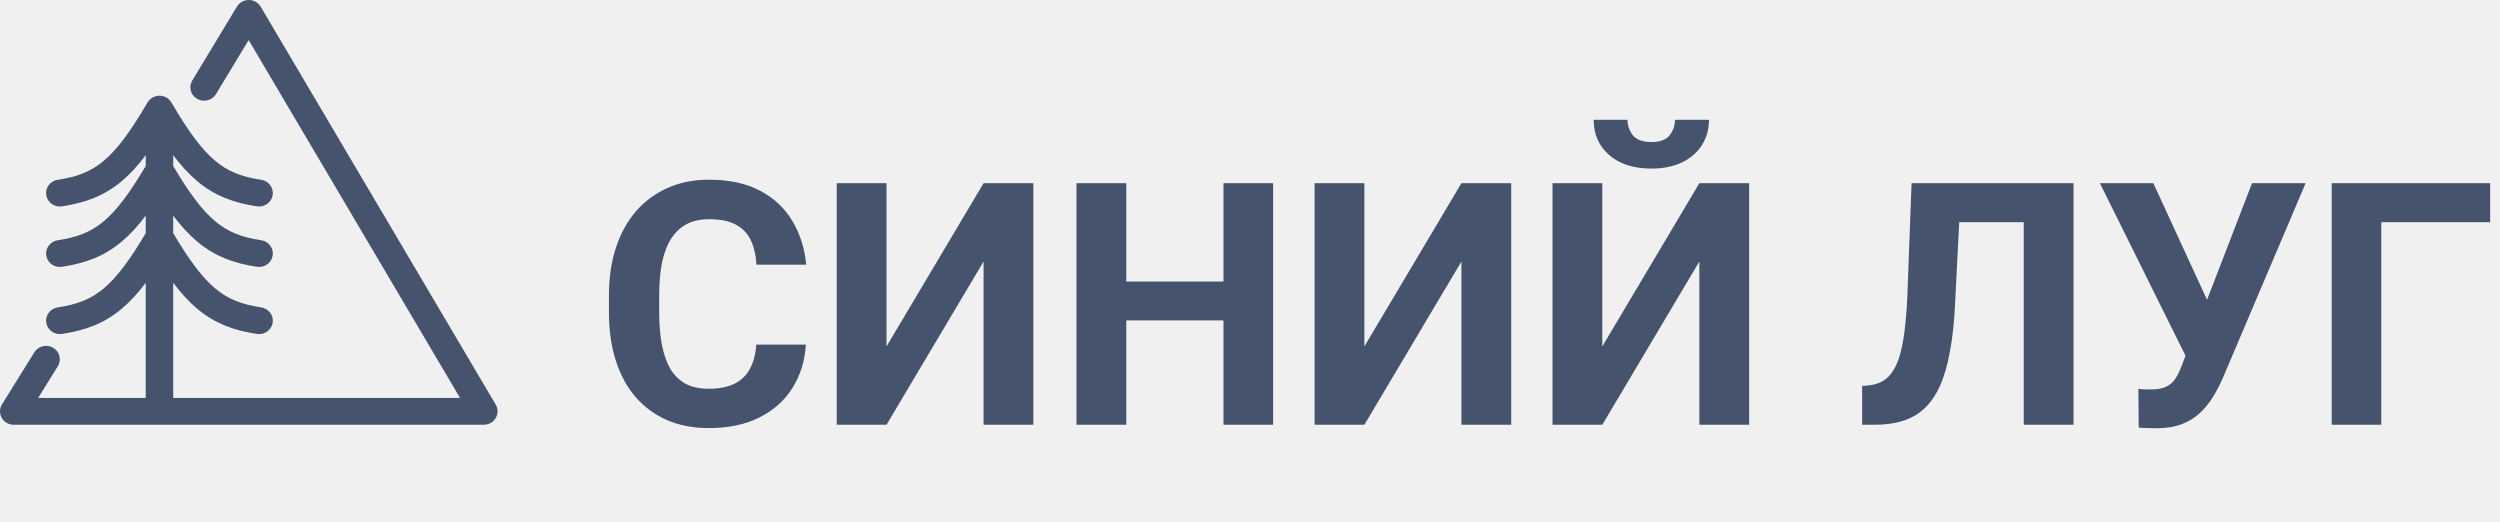
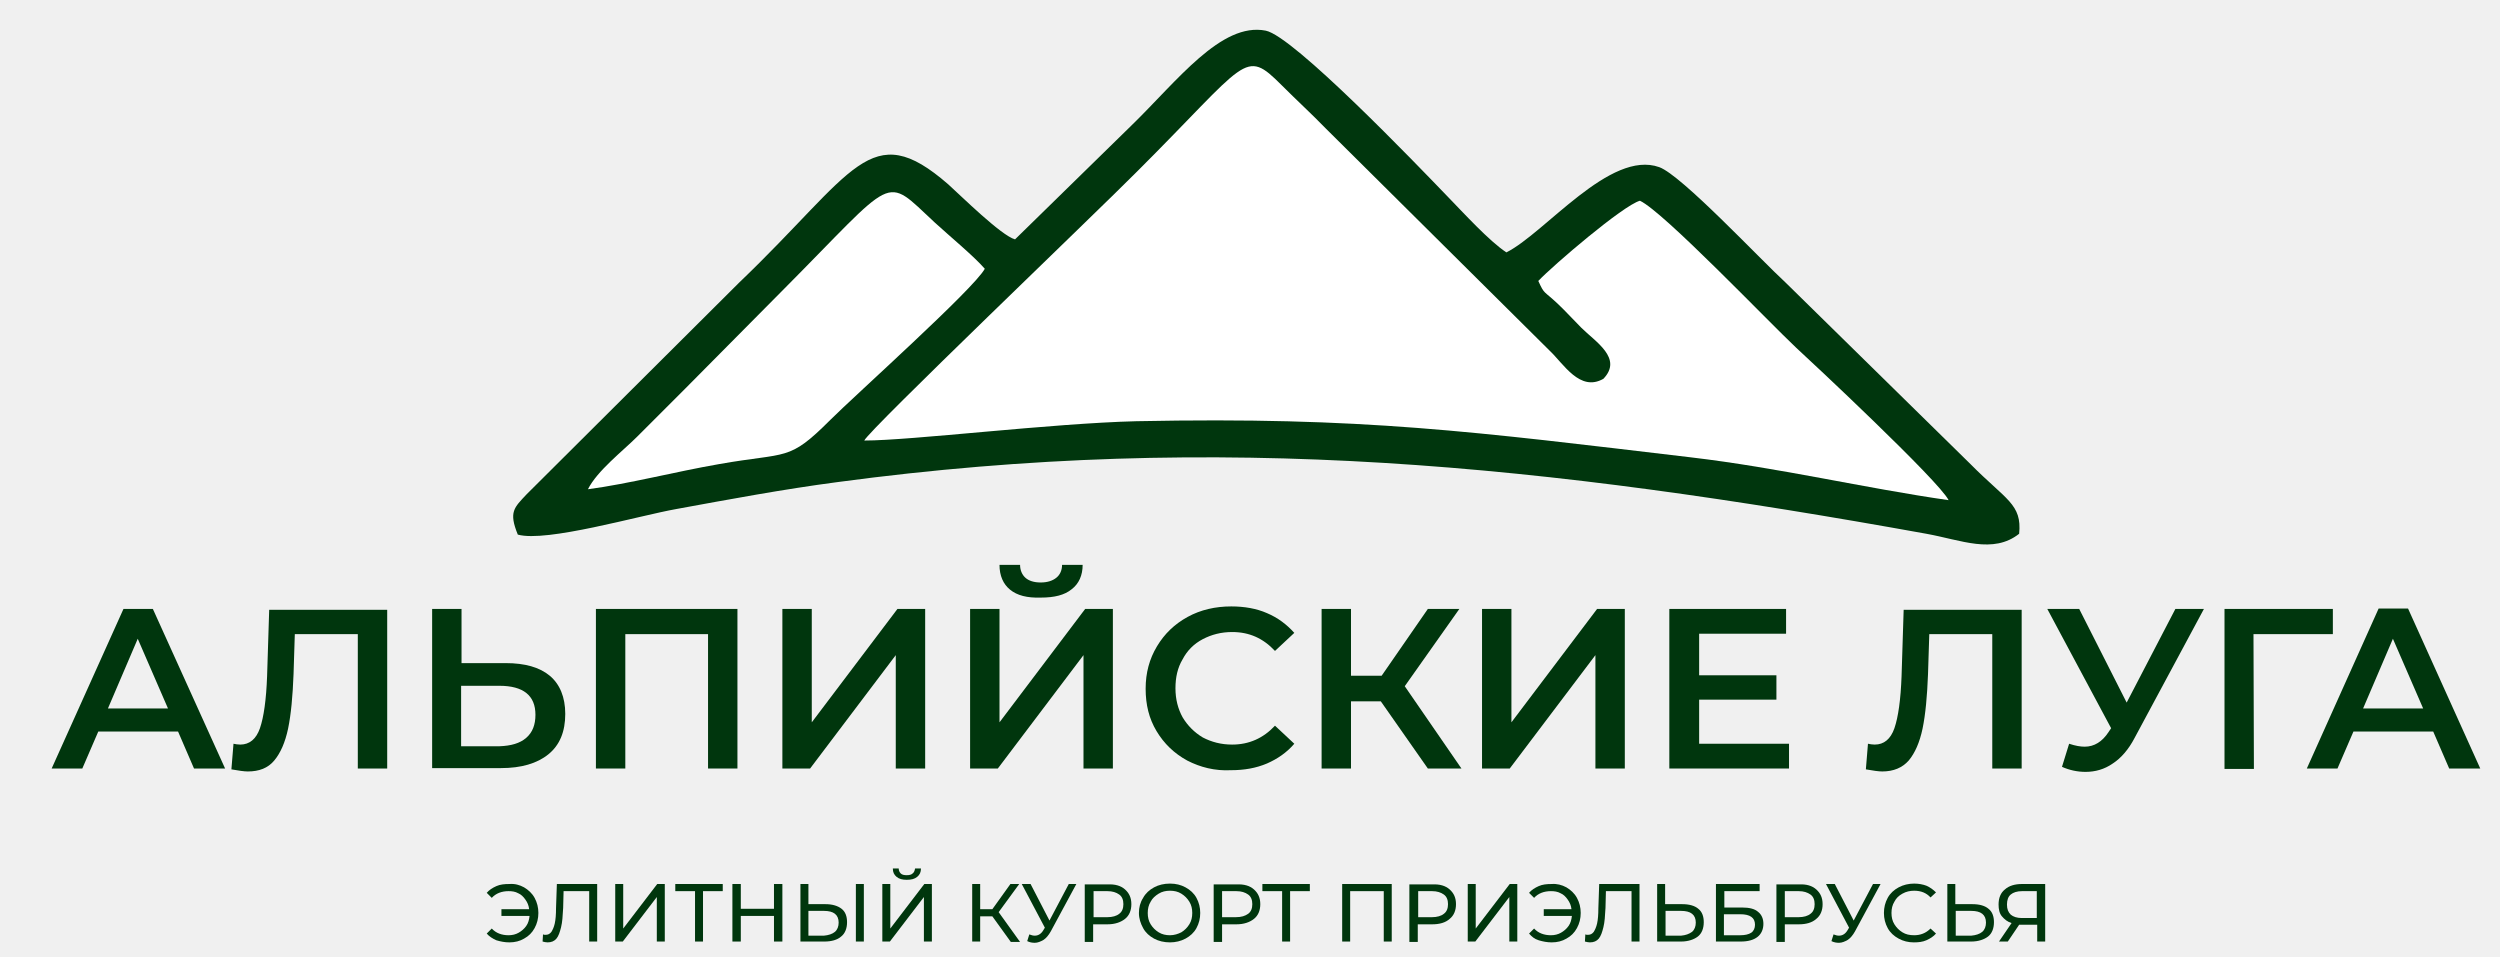
- <svg xmlns="http://www.w3.org/2000/svg" width="206" height="43" viewBox="0 0 206 43" fill="none">
-   <path fill-rule="evenodd" clip-rule="evenodd" d="M21.481 0.553C21.279 0.213 20.908 0.002 20.506 1.4197e-05C20.103 -0.002 19.73 0.205 19.525 0.544L15.845 6.631C15.527 7.157 15.705 7.836 16.244 8.146C16.782 8.457 17.477 8.283 17.795 7.757L20.489 3.301L37.906 32.787H14.272L14.272 23.304C14.924 24.165 15.572 24.872 16.258 25.447C17.71 26.664 19.26 27.229 21.177 27.517C21.796 27.61 22.374 27.196 22.469 26.591C22.564 25.987 22.14 25.422 21.521 25.329C19.904 25.087 18.784 24.648 17.732 23.767C16.673 22.879 15.621 21.492 14.272 19.211V17.771C14.924 18.632 15.572 19.339 16.258 19.913C17.71 21.13 19.26 21.695 21.177 21.984C21.796 22.076 22.374 21.662 22.469 21.058C22.564 20.454 22.14 19.889 21.521 19.796C19.904 19.553 18.784 19.114 17.732 18.233C16.673 17.346 15.621 15.958 14.272 13.678V12.79C14.924 13.651 15.572 14.358 16.258 14.933C17.71 16.15 19.26 16.715 21.177 17.003C21.796 17.096 22.374 16.682 22.469 16.077C22.564 15.473 22.14 14.908 21.521 14.815C19.904 14.572 18.784 14.134 17.732 13.253C16.637 12.335 15.549 10.883 14.133 8.461L14.126 8.448C14.076 8.362 14.014 8.281 13.941 8.209C13.868 8.138 13.786 8.078 13.698 8.029C13.619 7.985 13.534 7.95 13.444 7.926C13.344 7.899 13.242 7.885 13.14 7.885C13.041 7.885 12.942 7.898 12.844 7.924C12.748 7.949 12.656 7.987 12.572 8.035C12.488 8.082 12.409 8.141 12.339 8.21C12.27 8.277 12.212 8.351 12.164 8.431C12.157 8.442 12.151 8.452 12.145 8.463C10.73 10.883 9.643 12.335 8.548 13.253C7.496 14.134 6.375 14.572 4.758 14.815C4.14 14.908 3.716 15.473 3.811 16.077C3.906 16.682 4.484 17.096 5.102 17.003C7.02 16.715 8.57 16.15 10.022 14.933C10.708 14.358 11.356 13.651 12.008 12.79V13.678C10.659 15.958 9.607 17.346 8.548 18.233C7.496 19.114 6.375 19.553 4.758 19.796C4.14 19.889 3.716 20.454 3.811 21.058C3.906 21.662 4.484 22.076 5.102 21.984C7.02 21.695 8.57 21.13 10.022 19.913C10.708 19.339 11.356 18.632 12.008 17.771V19.211C10.659 21.492 9.607 22.879 8.548 23.767C7.496 24.648 6.375 25.087 4.758 25.329C4.14 25.422 3.716 25.987 3.811 26.591C3.906 27.196 4.484 27.61 5.102 27.517C7.02 27.229 8.57 26.664 10.022 25.447C10.708 24.872 11.356 24.165 12.008 23.304V32.787H3.145L4.766 30.179C5.09 29.657 4.92 28.976 4.386 28.659C3.851 28.341 3.155 28.508 2.83 29.03L0.165 33.319C-0.048 33.66 -0.055 34.087 0.145 34.436C0.346 34.784 0.723 35 1.132 35H39.868C40.272 35 40.646 34.789 40.848 34.447C41.051 34.104 41.051 33.682 40.848 33.34L21.481 0.553Z" fill="#45536D" />
-   <path d="M62.316 28.396H66.404C66.322 29.736 65.953 30.926 65.297 31.965C64.65 33.004 63.743 33.815 62.576 34.398C61.419 34.982 60.024 35.273 58.393 35.273C57.117 35.273 55.973 35.055 54.961 34.617C53.949 34.171 53.083 33.533 52.363 32.703C51.652 31.874 51.11 30.871 50.736 29.695C50.363 28.52 50.176 27.203 50.176 25.744V24.363C50.176 22.905 50.367 21.588 50.75 20.412C51.142 19.227 51.698 18.22 52.418 17.391C53.147 16.561 54.018 15.923 55.029 15.477C56.041 15.03 57.171 14.807 58.42 14.807C60.079 14.807 61.478 15.107 62.617 15.709C63.766 16.311 64.654 17.14 65.283 18.197C65.921 19.255 66.304 20.458 66.432 21.807H62.33C62.285 21.005 62.125 20.326 61.852 19.77C61.578 19.204 61.163 18.781 60.607 18.498C60.06 18.206 59.331 18.061 58.42 18.061C57.736 18.061 57.139 18.188 56.629 18.443C56.118 18.699 55.69 19.086 55.344 19.605C54.997 20.125 54.738 20.781 54.565 21.574C54.4 22.358 54.318 23.279 54.318 24.336V25.744C54.318 26.774 54.396 27.681 54.551 28.465C54.706 29.24 54.943 29.896 55.262 30.434C55.59 30.962 56.009 31.363 56.52 31.637C57.039 31.901 57.663 32.033 58.393 32.033C59.249 32.033 59.956 31.896 60.512 31.623C61.068 31.35 61.492 30.944 61.783 30.406C62.084 29.869 62.262 29.199 62.316 28.396ZM73.049 28.547L81.047 15.094H85.148V35H81.047V21.547L73.049 35H68.947V15.094H73.049V28.547ZM101.979 23.201V26.4H91.588V23.201H101.979ZM92.805 15.094V35H88.703V15.094H92.805ZM104.904 15.094V35H100.816V15.094H104.904ZM112.424 28.547L120.422 15.094H124.523V35H120.422V21.547L112.424 35H108.322V15.094H112.424V28.547ZM132.029 28.547L140.027 15.094H144.129V35H140.027V21.547L132.029 35H127.928V15.094H132.029V28.547ZM138.018 9.871H140.82C140.82 10.655 140.624 11.352 140.232 11.963C139.85 12.565 139.303 13.038 138.592 13.385C137.881 13.722 137.042 13.891 136.076 13.891C134.609 13.891 133.447 13.517 132.59 12.77C131.742 12.022 131.318 11.056 131.318 9.871H134.107C134.107 10.345 134.253 10.769 134.545 11.143C134.846 11.516 135.356 11.703 136.076 11.703C136.787 11.703 137.288 11.516 137.58 11.143C137.872 10.769 138.018 10.345 138.018 9.871ZM167.932 15.094V18.307H158.033V15.094H167.932ZM170.857 15.094V35H166.756V15.094H170.857ZM157.514 15.094H161.602L161.096 25.088C161.023 26.583 160.882 27.881 160.672 28.984C160.471 30.087 160.198 31.026 159.852 31.801C159.505 32.566 159.077 33.186 158.566 33.66C158.065 34.125 157.473 34.467 156.789 34.685C156.105 34.895 155.326 35 154.451 35H153.439V31.801L153.959 31.76C154.406 31.714 154.798 31.596 155.135 31.404C155.472 31.213 155.759 30.926 155.996 30.543C156.242 30.16 156.443 29.672 156.598 29.08C156.762 28.479 156.889 27.745 156.98 26.879C157.081 26.013 157.149 25.001 157.186 23.844L157.514 15.094ZM180.674 27.781L185.568 15.094H189.984L183.162 31.145C182.925 31.691 182.652 32.215 182.342 32.717C182.041 33.209 181.681 33.651 181.262 34.043C180.842 34.426 180.341 34.731 179.758 34.959C179.174 35.178 178.477 35.287 177.666 35.287C177.465 35.287 177.219 35.283 176.928 35.273C176.636 35.264 176.404 35.251 176.23 35.232L176.203 32.033C176.312 32.06 176.486 32.079 176.723 32.088C176.96 32.088 177.133 32.088 177.242 32.088C177.78 32.088 178.204 32.01 178.514 31.855C178.824 31.701 179.07 31.482 179.252 31.199C179.443 30.908 179.612 30.566 179.758 30.174L180.674 27.781ZM177.434 15.094L181.973 24.951L183.244 29.477L180.195 29.531L173.031 15.094H177.434ZM205.188 15.094V18.307H196.219V35H192.131V15.094H205.188Z" fill="#45536D" />
+ <svg xmlns="http://www.w3.org/2000/svg" version="1.1" id="Слой_1" x="0px" y="0px" viewBox="0 0 595.3 227.8" style="enable-background:new 0 0 595.3 227.8;" xml:space="preserve">
+   <style type="text/css">
+ 	.st0{fill-rule:evenodd;clip-rule:evenodd;fill:#00360D;}
+ 	.st1{fill-rule:evenodd;clip-rule:evenodd;fill:#FFFFFF;}
+ 	.st2{fill:#00360D;}
+ </style>
+   <g>
+     <g>
+       <path class="st0" d="M241.7,57c-3.3-0.9-12.9-10.4-15.9-13.1c-18.6-16.2-22.2-3-49.8,23.4l-50.6,50.4c-3,3.2-4.3,4.2-2.1,9.6    c6.8,1.9,28.8-4.5,37.8-6.1c12.6-2.3,25.4-4.7,38.3-6.4c91.5-12.3,169-4,259.3,12.3c8.3,1.5,15.9,4.9,22.1,0    c0.7-7.1-3.1-8-11.6-16.6l-43.9-43.1c-6.3-5.8-24.9-25.7-30.2-27.6c-11.7-4.2-27.2,15.7-36.4,20.3c-4.1-2.7-10.2-9.4-13.9-13.2    C337.2,39,308,8.6,301.4,7.3c-10.6-2.1-21.1,12-31.9,22.5L241.7,57z" />
+       <path class="st1" d="M205.8,104.9c11.2,0,44.5-4.1,64.8-4.6c54-1.1,80.4,2.5,132,8.6c21.2,2.5,41.2,7.3,61.4,10.2    c-2.2-4.5-33-33.3-36.3-36.3c-6.6-6.2-31.6-32.4-37.2-35c-4,1.1-20.7,15.4-24.2,19.1c1.5,3.3,1.2,2.2,4.7,5.5    c1.9,1.8,3.7,3.8,5.5,5.6c3.4,3.4,10,7.3,5.3,12.2c-5.6,3.2-9.5-3.6-12.8-6.7l-53.2-52.8c-3.7-3.8-6.8-6.6-10.6-10.4    c-9-9-7.9-5.9-34.6,20.7C261.4,50.3,206.8,102.5,205.8,104.9z" />
+       <path class="st1" d="M140,116.5c9.8-1.3,20.9-4.2,31.3-6c16.4-2.9,16.4-0.5,26.4-10.5c5.9-5.9,34.2-31.2,36.8-36    c-2.6-3-8.3-7.7-11.9-11c-12.4-11.5-8.7-11.5-36.5,16.4c-7.6,7.7-15.2,15.3-22.9,23.1c-4.1,4.1-7.4,7.4-11.5,11.5    C148.3,107.4,142.2,112.1,140,116.5z" />
+     </g>
+     <g>
+       <path class="st2" d="M42.4,174.2h-19l-3.8,8.8h-7.3L29.4,145h7L53.6,183h-7.4L42.4,174.2z M40,168.7l-7.2-16.6l-7.1,16.6H40z" />
+       <path class="st2" d="M92.2,145V183h-7V151h-15l-0.3,9.5c-0.2,5.3-0.6,9.6-1.3,13c-0.7,3.3-1.8,5.8-3.3,7.6s-3.6,2.6-6.3,2.6    c-0.9,0-2.2-0.2-3.9-0.5l0.5-6.1c0.5,0.1,1,0.2,1.6,0.2c2.2,0,3.8-1.3,4.7-3.9c0.9-2.6,1.5-6.8,1.7-12.4l0.5-15.8H92.2z" />
+       <path class="st2" d="M130.9,160.9c2.4,2,3.7,5.1,3.7,9.1c0,4.2-1.3,7.4-4,9.6c-2.7,2.2-6.5,3.3-11.3,3.3h-16.4V145h7v12.9h10.5    C125,157.9,128.5,158.9,130.9,160.9z M125.3,175.7c1.5-1.3,2.2-3.1,2.2-5.5c0-4.6-2.9-6.9-8.6-6.9h-9.1v14.4h9.1    C121.7,177.6,123.8,177,125.3,175.7z" />
+       <path class="st2" d="M175.6,145V183h-7V151h-19.7V183h-7V145H175.6z" />
+       <path class="st2" d="M186.3,145h7v27l20.4-27h6.6V183h-7v-27l-20.4,27h-6.6V145z" />
+       <path class="st2" d="M231,145h7v27l20.4-27h6.6V183h-7v-27l-20.4,27H231V145z M240.5,140.4c-1.6-1.3-2.5-3.3-2.5-5.9h4.9    c0,1.3,0.5,2.4,1.3,3.1c0.8,0.7,2,1.1,3.6,1.1c1.6,0,2.8-0.4,3.7-1.1s1.4-1.8,1.4-3.1h4.9c0,2.5-0.9,4.5-2.6,5.8    c-1.7,1.4-4.1,2-7.4,2C244.6,142.4,242.2,141.8,240.5,140.4z" />
+       <path class="st2" d="M282.7,181.1c-3.1-1.7-5.5-4-7.3-7c-1.8-3-2.6-6.3-2.6-10.1s0.9-7.1,2.7-10.1c1.8-3,4.2-5.3,7.3-7    s6.6-2.5,10.4-2.5c3.1,0,6,0.5,8.5,1.6c2.6,1.1,4.7,2.7,6.5,4.7l-4.6,4.3c-2.8-3-6.1-4.5-10.2-4.5c-2.6,0-4.9,0.6-7,1.7    s-3.7,2.7-4.8,4.8c-1.2,2-1.7,4.3-1.7,6.9s0.6,4.9,1.7,6.9c1.2,2,2.8,3.6,4.8,4.8c2.1,1.1,4.4,1.7,7,1.7c4,0,7.4-1.5,10.2-4.5    l4.6,4.3c-1.8,2.1-4,3.6-6.5,4.7c-2.6,1.1-5.4,1.6-8.6,1.6C289.3,183.6,285.8,182.7,282.7,181.1z" />
+       <path class="st2" d="M328.8,167h-7.1v16h-7V145h7v15.9h7.3L340,145h7.5l-13,18.4L348,183h-8L328.8,167z" />
+       <path class="st2" d="M352.9,145h7v27l20.4-27h6.6V183h-7v-27l-20.4,27h-6.6V145z" />
+       <path class="st2" d="M426,177.1v5.9h-28.5V145h27.8v5.9h-20.7v9.9h18.4v5.8h-18.4v10.5H426z" />
+       <path class="st2" d="M481.4,145V183h-7V151h-15l-0.3,9.5c-0.2,5.3-0.6,9.6-1.3,13c-0.7,3.3-1.8,5.8-3.3,7.6    c-1.5,1.7-3.6,2.6-6.3,2.6c-0.9,0-2.2-0.2-3.9-0.5l0.5-6.1c0.5,0.1,1,0.2,1.6,0.2c2.2,0,3.8-1.3,4.7-3.9c0.9-2.6,1.5-6.8,1.7-12.4    l0.5-15.8H481.4z" />
+       <path class="st2" d="M524.8,145l-16.5,30.7c-1.4,2.7-3.2,4.8-5.2,6.1c-2,1.4-4.2,2-6.5,2c-1.9,0-3.8-0.4-5.6-1.2l1.7-5.5    c1.5,0.5,2.7,0.7,3.7,0.7c2.3,0,4.2-1.2,5.7-3.5l0.6-0.9L487.5,145h7.6l11.3,22.3l11.6-22.3H524.8z" />
+       <path class="st2" d="M555.5,151h-18.9l0.1,32.1h-7V145h25.8L555.5,151z" />
+       <path class="st2" d="M579.4,174.2h-19l-3.8,8.8h-7.3l17.1-38.1h7l17.2,38.1h-7.4L579.4,174.2z M577,168.7l-7.2-16.6l-7.1,16.6H577    z" />
+     </g>
+     <g>
+       <path class="st2" d="M124.8,211.3c1,0.6,1.9,1.4,2.5,2.5c0.6,1.1,0.9,2.3,0.9,3.6s-0.3,2.5-0.9,3.6c-0.6,1.1-1.4,1.9-2.5,2.5    c-1,0.6-2.2,0.9-3.5,0.9c-1.1,0-2.1-0.2-3.1-0.5c-0.9-0.4-1.7-0.9-2.3-1.6l1.2-1.2c1,1.1,2.4,1.6,4,1.6c0.9,0,1.7-0.2,2.4-0.6    c0.7-0.4,1.3-0.9,1.8-1.6c0.5-0.7,0.7-1.5,0.8-2.4h-6.7v-1.6h6.6c-0.1-0.9-0.4-1.6-0.9-2.3c-0.5-0.7-1-1.2-1.7-1.5    c-0.7-0.4-1.5-0.5-2.3-0.5c-1.6,0-3,0.5-4,1.6l-1.2-1.2c0.6-0.7,1.4-1.2,2.3-1.6s1.9-0.5,3.1-0.5    C122.6,210.4,123.7,210.7,124.8,211.3z" />
+       <path class="st2" d="M142.2,210.5v13.7h-1.9v-12h-6.1l-0.1,4c-0.1,1.9-0.2,3.4-0.5,4.6s-0.6,2.1-1.1,2.7c-0.5,0.6-1.2,0.9-2.1,0.9    c-0.4,0-0.8-0.1-1.2-0.2l0.1-1.7c0.2,0.1,0.4,0.1,0.6,0.1c0.6,0,1-0.2,1.4-0.7c0.3-0.5,0.6-1.1,0.8-2c0.2-0.9,0.3-2.1,0.3-3.6    l0.2-5.8H142.2z" />
+       <path class="st2" d="M146.5,210.5h1.9v10.6l8.1-10.6h1.8v13.7h-1.9v-10.6l-8.1,10.6h-1.8V210.5z" />
+       <path class="st2" d="M172.1,212.2h-4.7v12h-1.9v-12h-4.7v-1.7h11.3V212.2z" />
+       <path class="st2" d="M186.3,210.5v13.7h-2v-6.1h-7.9v6.1h-2v-13.7h2v5.9h7.9v-5.9H186.3z" />
+       <path class="st2" d="M200.4,216.4c0.9,0.7,1.3,1.8,1.3,3.2c0,1.5-0.5,2.7-1.4,3.4c-0.9,0.8-2.3,1.2-4,1.2h-5.7v-13.7h1.9v4.8h4.1    C198.2,215.3,199.5,215.7,200.4,216.4z M198.8,221.9c0.6-0.5,0.9-1.3,0.9-2.2c0-1.9-1.2-2.8-3.5-2.8h-3.7v5.9h3.7    C197.3,222.7,198.2,222.4,198.8,221.9z M203.8,210.5h1.9v13.7h-1.9V210.5z" />
+       <path class="st2" d="M210.1,210.5h1.9v10.6l8.1-10.6h1.8v13.7H220v-10.6l-8.1,10.6h-1.8V210.5z M213.5,208.8    c-0.6-0.5-0.9-1.1-0.9-2h1.4c0,0.5,0.2,0.9,0.5,1.2c0.3,0.3,0.8,0.4,1.4,0.4c0.6,0,1.1-0.1,1.4-0.4c0.4-0.3,0.5-0.7,0.6-1.2h1.4    c0,0.9-0.3,1.5-0.9,2c-0.6,0.5-1.4,0.7-2.5,0.7C214.9,209.5,214.1,209.3,213.5,208.8z" />
+       <path class="st2" d="M236.3,218.2h-2.9v6h-1.9v-13.7h1.9v6h2.9l4.3-6h2.1l-4.9,6.7l5.1,7.1h-2.2L236.3,218.2z" />
+       <path class="st2" d="M256.3,210.5l-6.1,11.3c-0.5,0.9-1.1,1.6-1.7,2c-0.7,0.4-1.4,0.7-2.1,0.7c-0.6,0-1.2-0.1-1.8-0.4l0.5-1.6    c0.5,0.2,0.9,0.3,1.3,0.3c0.9,0,1.6-0.5,2.1-1.4l0.3-0.5l-5.5-10.4h2.1l4.5,8.7l4.6-8.7H256.3z" />
+       <path class="st2" d="M267.9,211.8c1,0.9,1.5,2,1.5,3.5s-0.5,2.7-1.5,3.5s-2.4,1.3-4.2,1.3h-3.4v4.2h-2v-13.7h5.4    C265.5,210.5,266.9,210.9,267.9,211.8z M266.5,217.6c0.7-0.5,1-1.3,1-2.3c0-1-0.3-1.8-1-2.3c-0.7-0.5-1.6-0.8-2.8-0.8h-3.3v6.2    h3.3C264.9,218.4,265.9,218.1,266.5,217.6z" />
+       <path class="st2" d="M274.8,223.5c-1.1-0.6-2-1.4-2.6-2.5c-0.6-1.1-1-2.3-1-3.6c0-1.3,0.3-2.5,1-3.6c0.6-1.1,1.5-1.9,2.6-2.5    c1.1-0.6,2.4-0.9,3.8-0.9c1.4,0,2.6,0.3,3.7,0.9c1.1,0.6,2,1.4,2.6,2.5c0.6,1.1,0.9,2.3,0.9,3.6s-0.3,2.5-0.9,3.6    c-0.6,1.1-1.5,1.9-2.6,2.5c-1.1,0.6-2.4,0.9-3.7,0.9C277.2,224.4,275.9,224.1,274.8,223.5z M281.3,222c0.8-0.5,1.4-1.1,1.9-1.9    c0.5-0.8,0.7-1.7,0.7-2.7c0-1-0.2-1.9-0.7-2.7s-1.1-1.4-1.9-1.9s-1.7-0.7-2.7-0.7c-1,0-1.9,0.2-2.7,0.7c-0.8,0.5-1.5,1.1-1.9,1.9    c-0.5,0.8-0.7,1.7-0.7,2.7c0,1,0.2,1.9,0.7,2.7c0.5,0.8,1.1,1.4,1.9,1.9c0.8,0.5,1.7,0.7,2.7,0.7    C279.6,222.7,280.5,222.4,281.3,222z" />
+       <path class="st2" d="M298.6,211.8c1,0.9,1.5,2,1.5,3.5s-0.5,2.7-1.5,3.5s-2.4,1.3-4.2,1.3H291v4.2h-2v-13.7h5.4    C296.2,210.5,297.6,210.9,298.6,211.8z M297.2,217.6c0.7-0.5,1-1.3,1-2.3c0-1-0.3-1.8-1-2.3c-0.7-0.5-1.6-0.8-2.8-0.8H291v6.2h3.3    C295.6,218.4,296.5,218.1,297.2,217.6z" />
+       <path class="st2" d="M311.9,212.2h-4.7v12h-1.9v-12h-4.7v-1.7h11.3V212.2z" />
+       <path class="st2" d="M331.4,210.5v13.7h-1.9v-12h-8v12h-1.9v-13.7H331.4z" />
+       <path class="st2" d="M345.2,211.8c1,0.9,1.5,2,1.5,3.5s-0.5,2.7-1.5,3.5c-1,0.9-2.4,1.3-4.2,1.3h-3.4v4.2h-2v-13.7h5.4    C342.8,210.5,344.2,210.9,345.2,211.8z M343.8,217.6c0.7-0.5,1-1.3,1-2.3c0-1-0.3-1.8-1-2.3s-1.6-0.8-2.8-0.8h-3.3v6.2h3.3    C342.2,218.4,343.2,218.1,343.8,217.6z" />
+       <path class="st2" d="M349.5,210.5h1.9v10.6l8.1-10.6h1.8v13.7h-1.9v-10.6l-8.1,10.6h-1.8V210.5z" />
+       <path class="st2" d="M373,211.3c1,0.6,1.9,1.4,2.5,2.5c0.6,1.1,0.9,2.3,0.9,3.6s-0.3,2.5-0.9,3.6c-0.6,1.1-1.4,1.9-2.5,2.5    c-1,0.6-2.2,0.9-3.5,0.9c-1.1,0-2.1-0.2-3.1-0.5s-1.7-0.9-2.3-1.6l1.2-1.2c1,1.1,2.4,1.6,4,1.6c0.9,0,1.7-0.2,2.4-0.6    c0.7-0.4,1.3-0.9,1.8-1.6c0.5-0.7,0.7-1.5,0.8-2.4h-6.7v-1.6h6.6c-0.1-0.9-0.4-1.6-0.9-2.3c-0.5-0.7-1-1.2-1.7-1.5    c-0.7-0.4-1.5-0.5-2.3-0.5c-1.6,0-3,0.5-4,1.6l-1.2-1.2c0.6-0.7,1.4-1.2,2.3-1.6s1.9-0.5,3.1-0.5    C370.7,210.4,371.9,210.7,373,211.3z" />
+       <path class="st2" d="M390.4,210.5v13.7h-1.9v-12h-6.1l-0.1,4c-0.1,1.9-0.2,3.4-0.5,4.6s-0.6,2.1-1.1,2.7s-1.2,0.9-2.1,0.9    c-0.4,0-0.8-0.1-1.2-0.2l0.1-1.7c0.2,0.1,0.4,0.1,0.6,0.1c0.6,0,1-0.2,1.4-0.7c0.3-0.5,0.6-1.1,0.8-2c0.2-0.9,0.3-2.1,0.3-3.6    l0.2-5.8H390.4z" />
+       <path class="st2" d="M404.4,216.4c0.9,0.7,1.3,1.8,1.3,3.2c0,1.5-0.5,2.7-1.4,3.4s-2.3,1.2-4,1.2h-5.7v-13.7h1.9v4.8h4.1    C402.3,215.3,403.6,215.7,404.4,216.4z M402.9,221.9c0.6-0.5,0.9-1.3,0.9-2.2c0-1.9-1.2-2.8-3.5-2.8h-3.7v5.9h3.7    C401.4,222.7,402.2,222.4,402.9,221.9z" />
+       <path class="st2" d="M408.6,210.5H419v1.7h-8.4v3.9h4.3c1.6,0,2.9,0.3,3.7,1c0.9,0.7,1.3,1.7,1.3,2.9c0,1.3-0.5,2.4-1.4,3.1    c-0.9,0.7-2.2,1.1-4,1.1h-5.9V210.5z M414.4,222.7c1.1,0,2-0.2,2.6-0.6c0.6-0.4,0.9-1.1,0.9-1.9c0-1.7-1.2-2.5-3.5-2.5h-3.9v5    H414.4z" />
+       <path class="st2" d="M432.5,211.8c1,0.9,1.5,2,1.5,3.5s-0.5,2.7-1.5,3.5c-1,0.9-2.4,1.3-4.2,1.3H425v4.2h-2v-13.7h5.4    C430.1,210.5,431.5,210.9,432.5,211.8z M431.1,217.6c0.7-0.5,1-1.3,1-2.3c0-1-0.3-1.8-1-2.3s-1.6-0.8-2.8-0.8H425v6.2h3.3    C429.5,218.4,430.5,218.1,431.1,217.6z" />
+       <path class="st2" d="M447.8,210.5l-6.1,11.3c-0.5,0.9-1.1,1.6-1.7,2c-0.7,0.4-1.4,0.7-2.1,0.7c-0.6,0-1.2-0.1-1.8-0.4l0.5-1.6    c0.5,0.2,0.9,0.3,1.3,0.3c0.9,0,1.6-0.5,2.1-1.4l0.3-0.5l-5.5-10.4h2.1l4.5,8.7l4.6-8.7H447.8z" />
+       <path class="st2" d="M452.1,223.5c-1.1-0.6-2-1.4-2.6-2.5c-0.6-1.1-0.9-2.3-0.9-3.6s0.3-2.5,0.9-3.6c0.6-1.1,1.5-1.9,2.6-2.5    c1.1-0.6,2.4-0.9,3.7-0.9c1.1,0,2.1,0.2,2.9,0.5c0.9,0.4,1.6,0.9,2.3,1.6l-1.3,1.2c-1-1.1-2.3-1.6-3.9-1.6c-1,0-1.9,0.2-2.8,0.7    s-1.5,1.1-1.9,1.9c-0.5,0.8-0.7,1.7-0.7,2.7c0,1,0.2,1.9,0.7,2.7c0.5,0.8,1.1,1.4,1.9,1.9s1.7,0.7,2.8,0.7c1.5,0,2.8-0.5,3.9-1.6    l1.3,1.2c-0.6,0.7-1.4,1.2-2.3,1.6s-1.9,0.5-3,0.5C454.4,224.4,453.2,224.1,452.1,223.5z" />
+       <path class="st2" d="M473.5,216.4c0.9,0.7,1.3,1.8,1.3,3.2c0,1.5-0.5,2.7-1.4,3.4s-2.3,1.2-4,1.2h-5.7v-13.7h1.9v4.8h4.1    C471.4,215.3,472.7,215.7,473.5,216.4z M472,221.9c0.6-0.5,0.9-1.3,0.9-2.2c0-1.9-1.2-2.8-3.5-2.8h-3.7v5.9h3.7    C470.5,222.7,471.4,222.4,472,221.9z" />
+       <path class="st2" d="M487,210.5v13.7h-1.9v-4h-3.8c-0.2,0-0.4,0-0.5,0l-2.7,4h-2.1l3-4.4c-1-0.3-1.7-0.9-2.3-1.6s-0.8-1.7-0.8-2.8    c0-1.6,0.5-2.8,1.5-3.6c1-0.9,2.4-1.3,4.1-1.3H487z M478.8,217.8c0.6,0.5,1.5,0.8,2.6,0.8h3.6v-6.4h-3.5c-1.2,0-2.1,0.3-2.7,0.8    c-0.6,0.5-0.9,1.3-0.9,2.4C477.9,216.5,478.2,217.2,478.8,217.8z" />
+     </g>
+   </g>
</svg>
